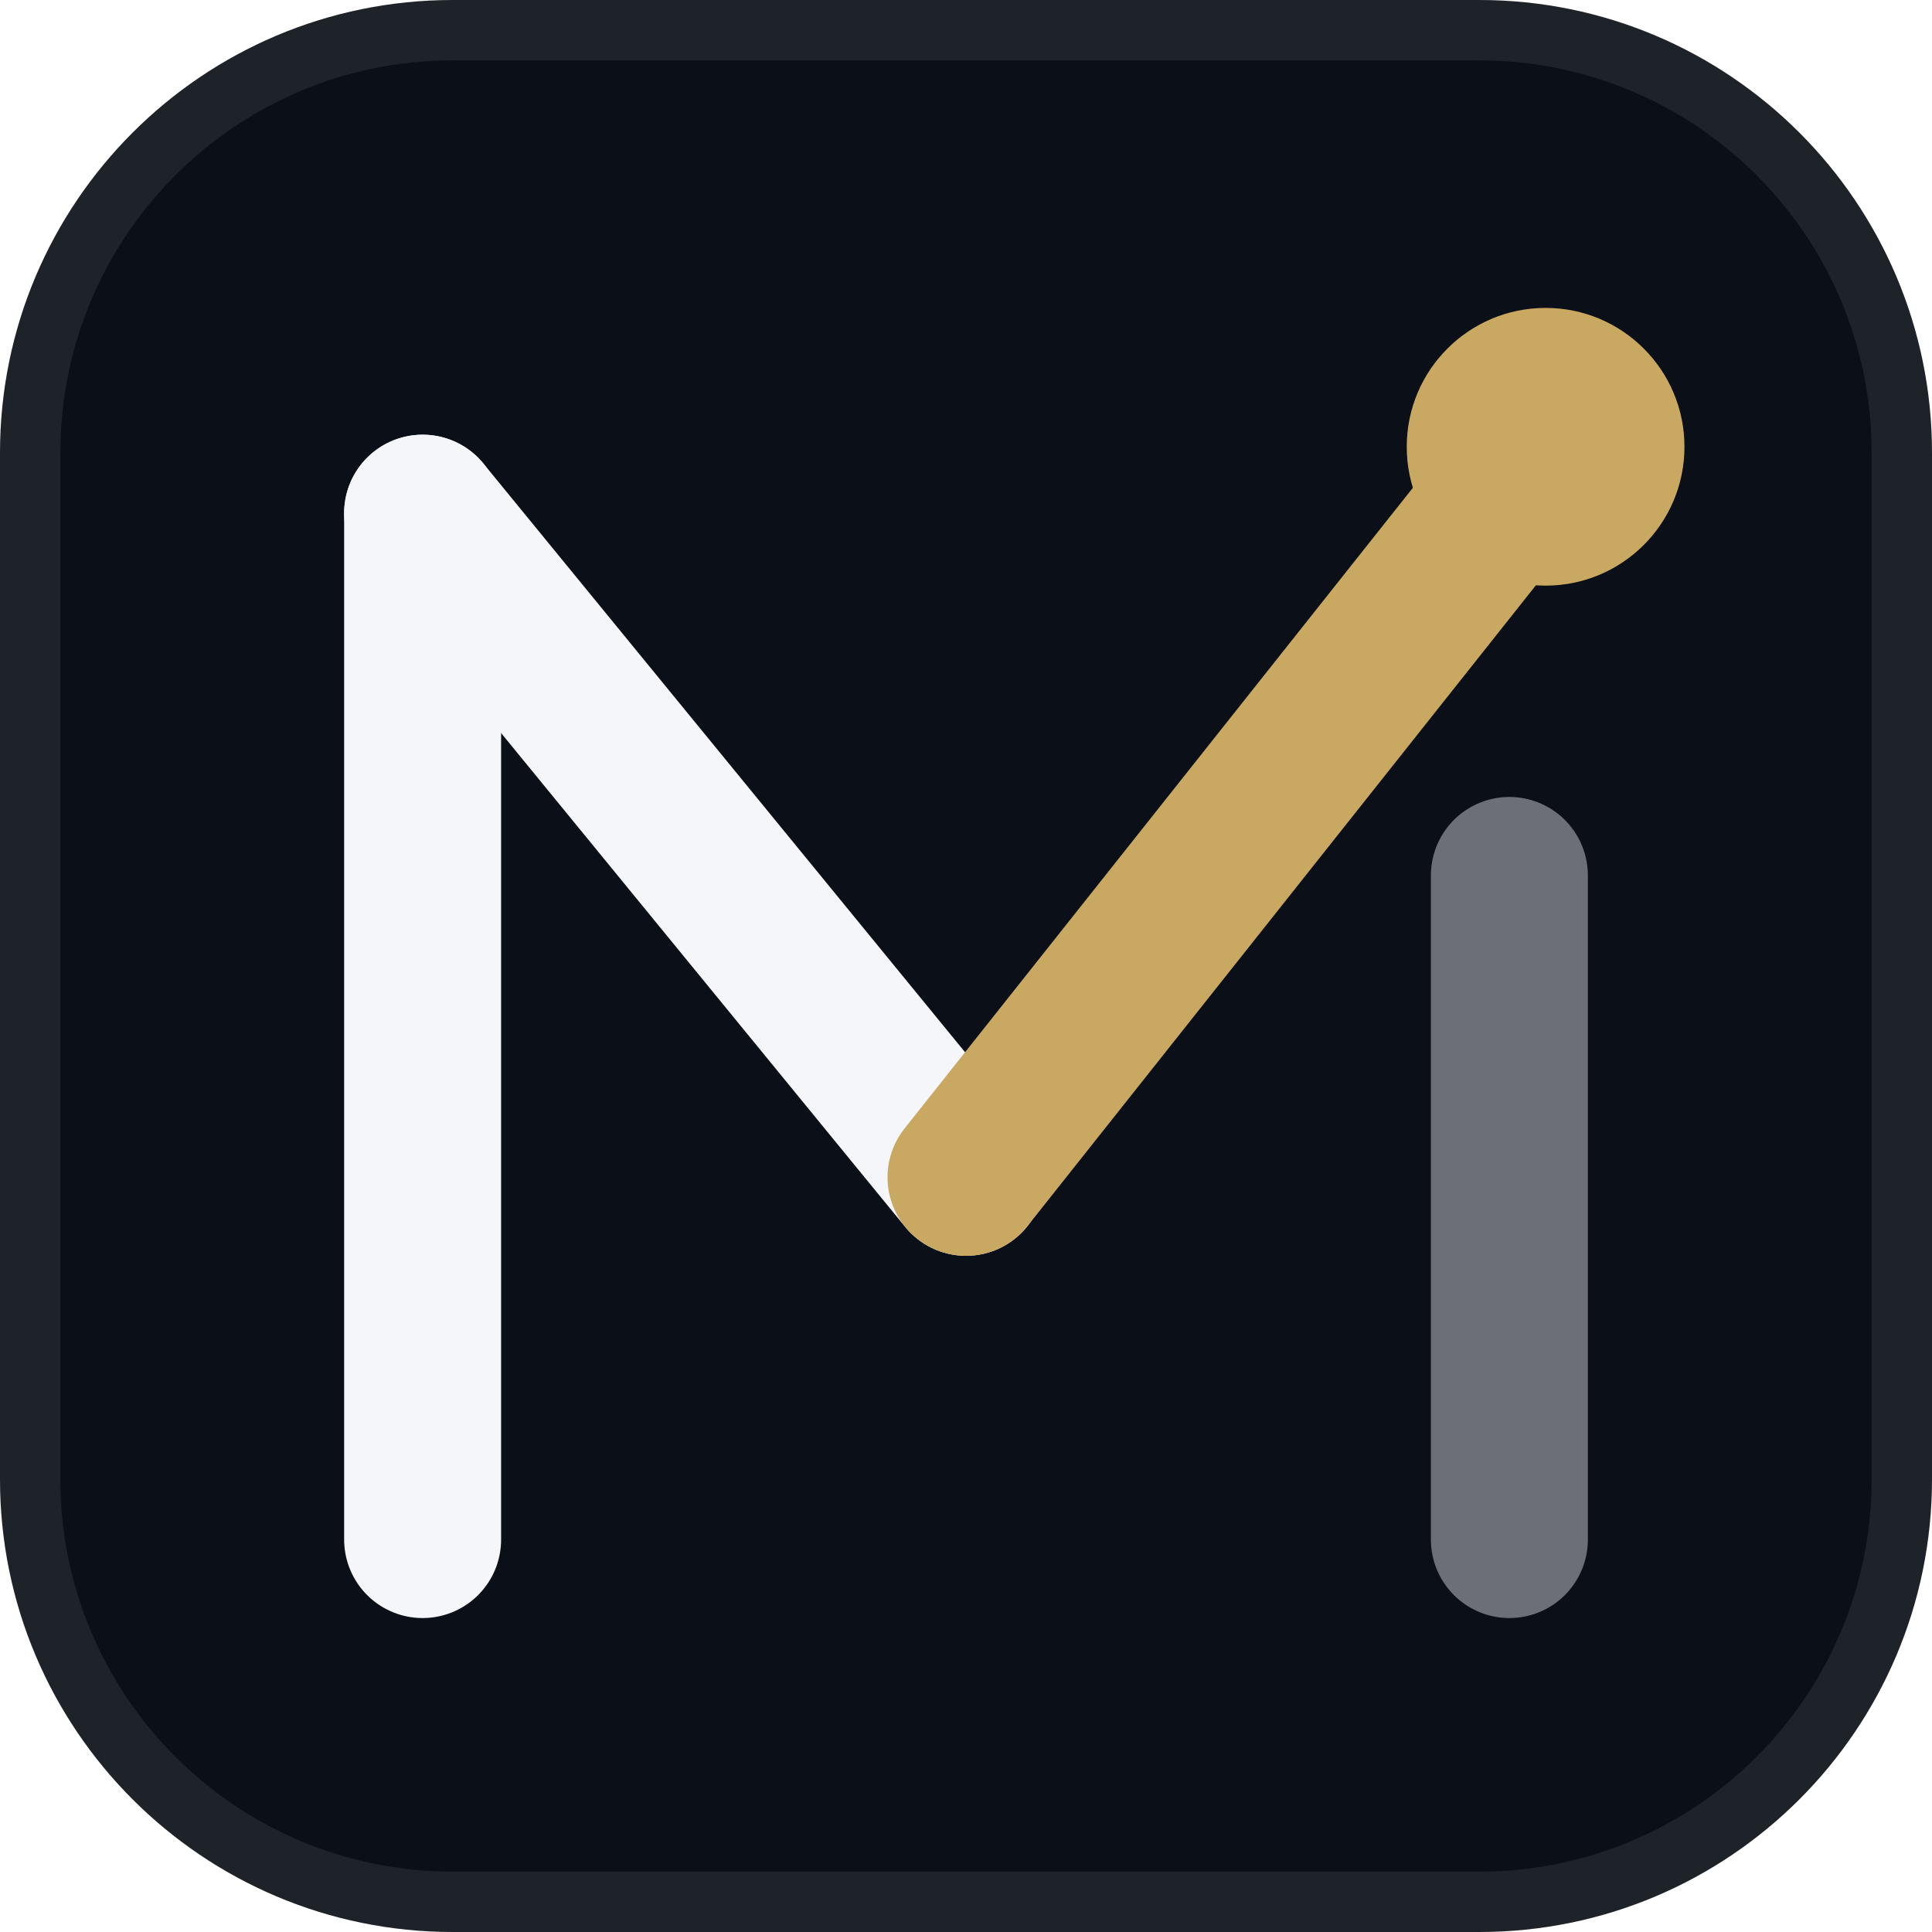
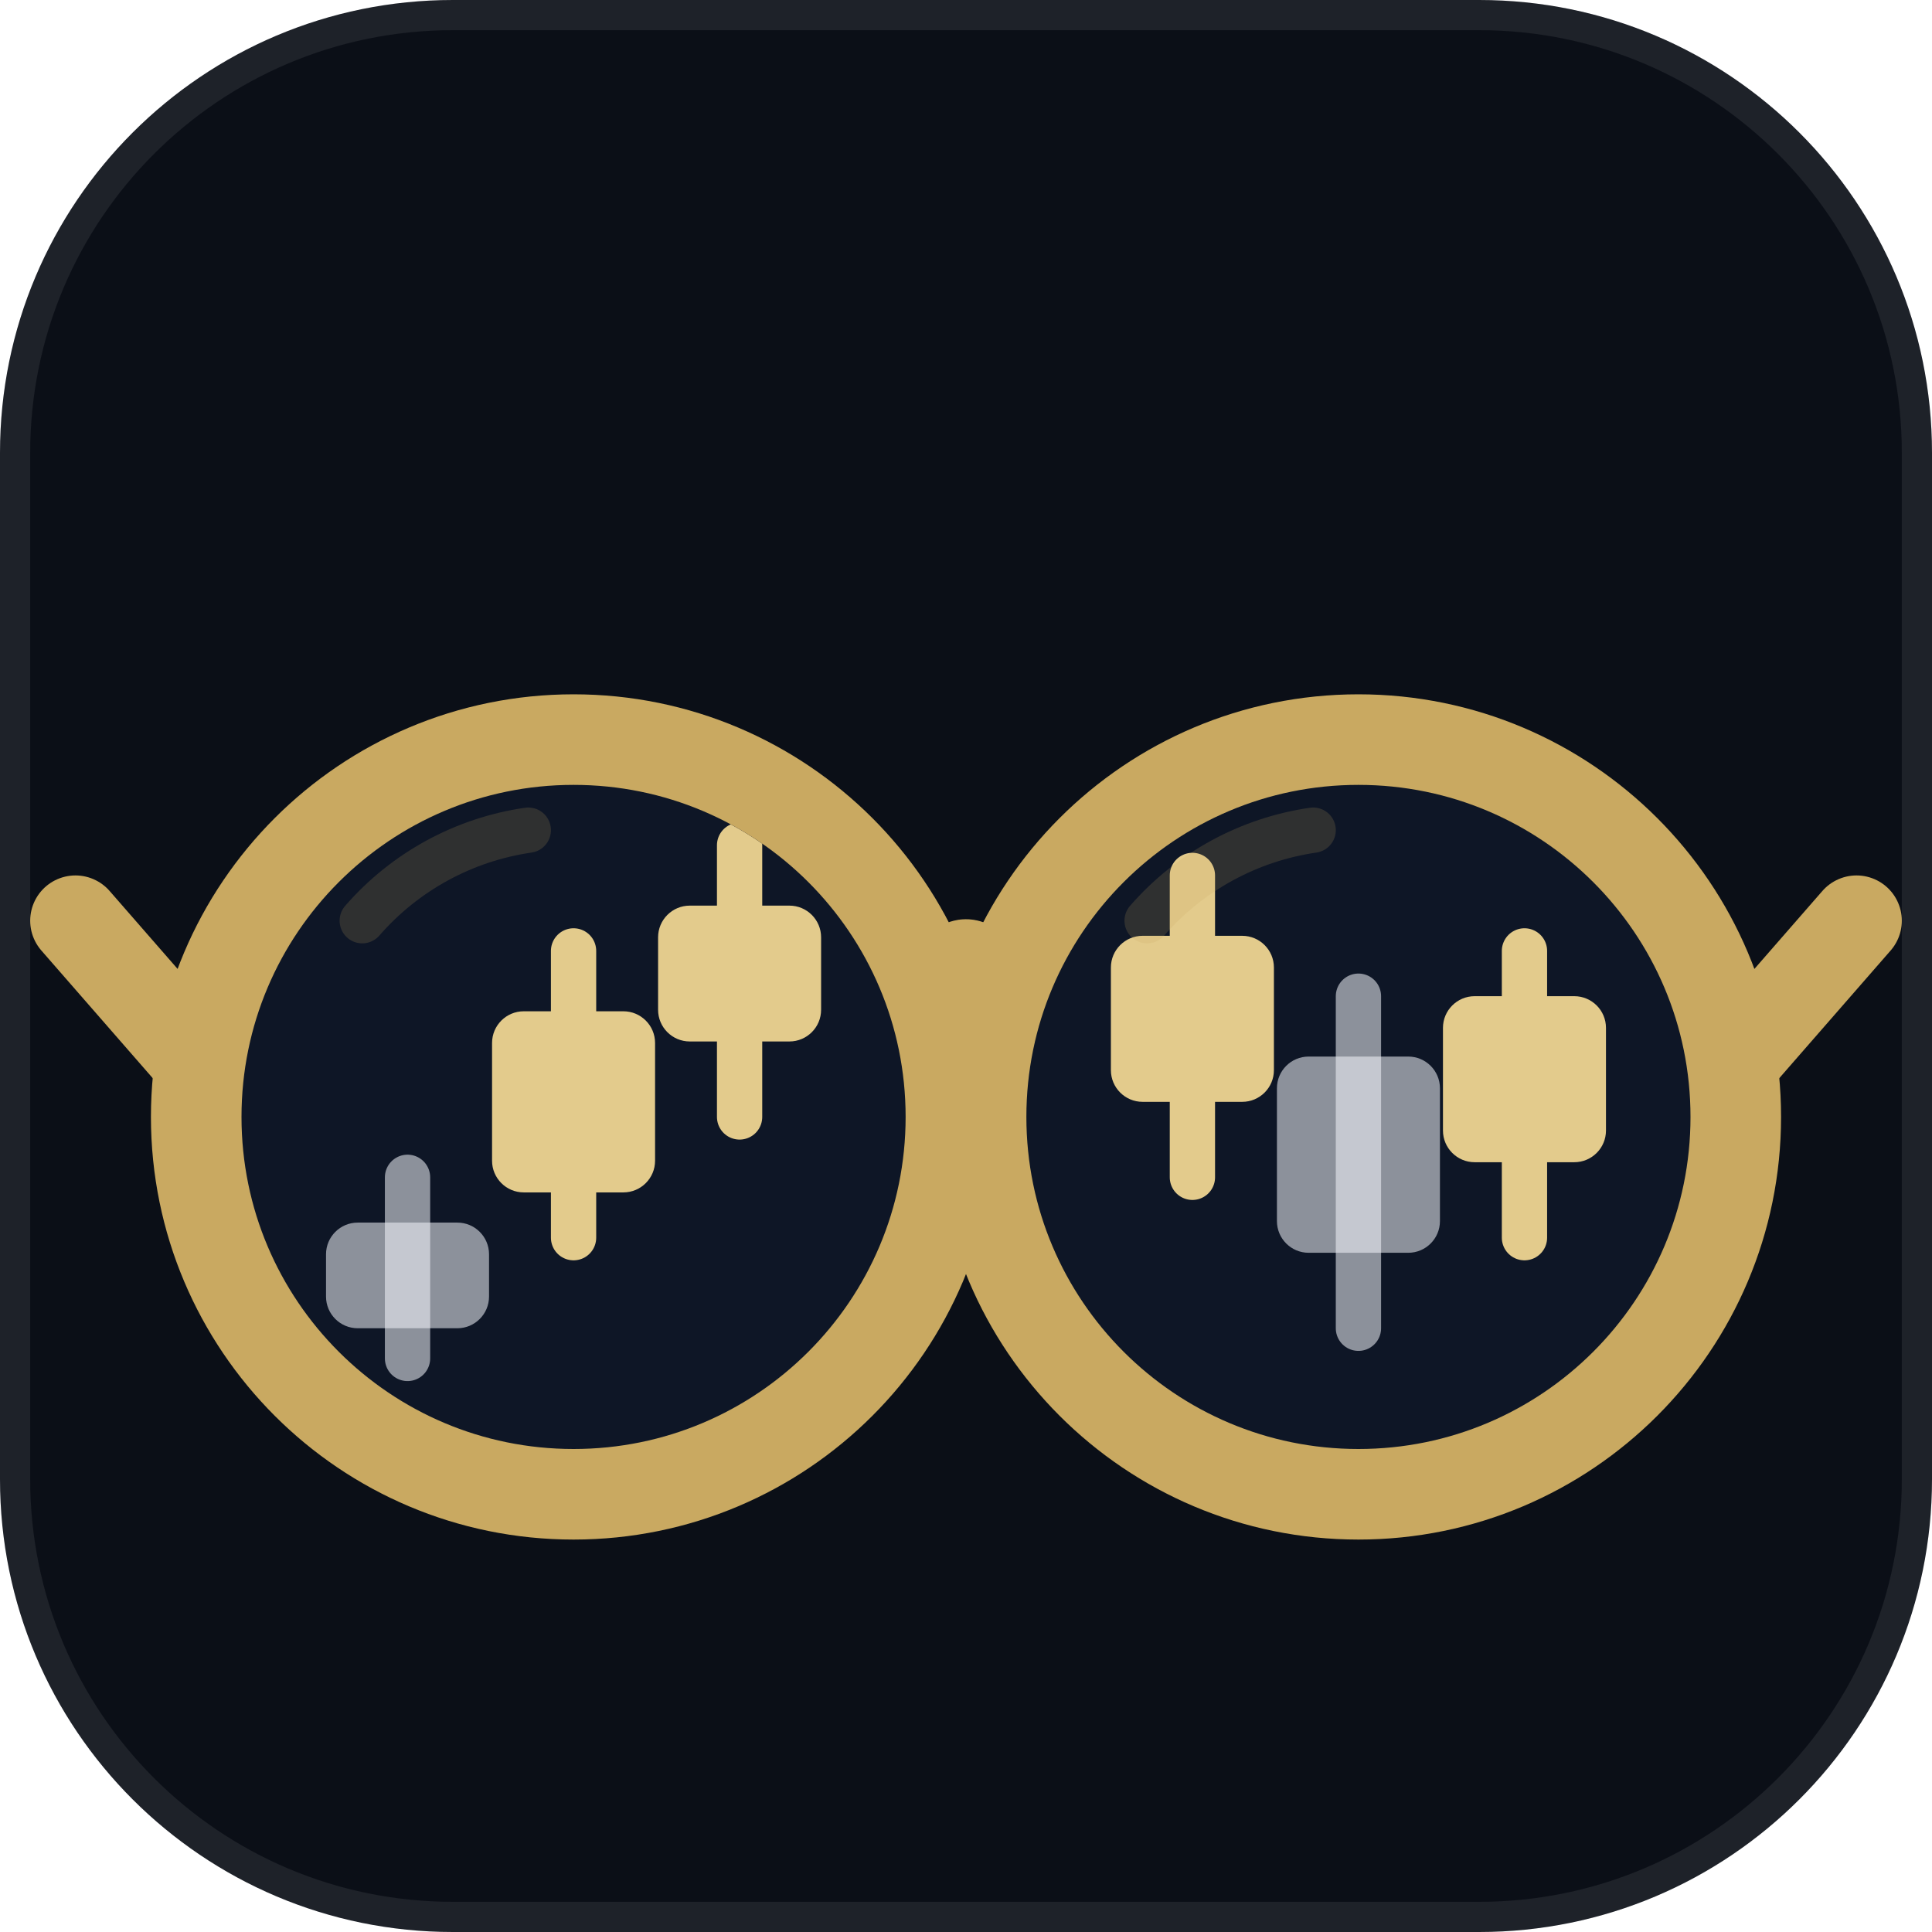
- <svg xmlns="http://www.w3.org/2000/svg" width="32" height="32" viewBox="0 0 32 32" fill="none">
-   <rect width="32" height="32" rx="7.5" fill="#0B0F17" />
-   <rect x="0.5" y="0.5" width="31" height="31" rx="7" stroke="rgba(255,255,255,0.08)" />
-   <path d="M7 25.5V8.5" stroke="#F4F6FA" stroke-width="2.6" stroke-linecap="round" />
-   <path d="M7 8.5L16 19.5" stroke="#F4F6FA" stroke-width="2.6" stroke-linecap="round" stroke-linejoin="round" />
-   <path d="M25 25.5V14.5" stroke="rgba(244,246,250,0.42)" stroke-width="2.6" stroke-linecap="round" />
-   <path d="M16 19.5L25.6 7.4" stroke="#C9A961" stroke-width="2.6" stroke-linecap="round" stroke-linejoin="round" />
-   <circle cx="25.6" cy="7.4" r="2.3" fill="#C9A961" />
+ <svg xmlns="http://www.w3.org/2000/svg" width="64" height="64" viewBox="0 0 64 64" fill="none" role="img" aria-label="MarketLens Capital">
+   <defs>
+     <clipPath id="fav-l">
+       <circle cx="19" cy="37" r="11" />
+     </clipPath>
+     <clipPath id="fav-r">
+       <circle cx="45" cy="37" r="11" />
+     </clipPath>
+   </defs>
+   <rect width="64" height="64" rx="15" fill="#0B0F17" />
+   <rect x="0.5" y="0.5" width="63" height="63" rx="14.5" stroke="rgba(255,255,255,0.08)" />
+   <circle cx="19" cy="37" r="12.5" fill="#0E1626" />
+   <circle cx="45" cy="37" r="12.5" fill="#0E1626" />
+   <g clip-path="url(#fav-l)">
+     <line x1="13.5" y1="39" x2="13.5" y2="45" stroke="rgba(244,246,250,0.55)" stroke-width="1.5" stroke-linecap="round" />
+     <rect x="10.8" y="40.5" width="5.4" height="3.5" rx="1.05" fill="rgba(244,246,250,0.55)" />
+     <line x1="19" y1="31.5" x2="19" y2="41" stroke="#E3CB8C" stroke-width="1.5" stroke-linecap="round" />
+     <rect x="16.3" y="33.5" width="5.4" height="6" rx="1.05" fill="#E3CB8C" />
+     <line x1="24.5" y1="28" x2="24.5" y2="37" stroke="#E3CB8C" stroke-width="1.5" stroke-linecap="round" />
+     <rect x="21.8" y="30" width="5.4" height="4.5" rx="1.05" fill="#E3CB8C" />
+   </g>
+   <g clip-path="url(#fav-r)">
+     <line x1="39.5" y1="29" x2="39.5" y2="39" stroke="#E3CB8C" stroke-width="1.5" stroke-linecap="round" />
+     <rect x="36.8" y="31" width="5.4" height="5.5" rx="1.05" fill="#E3CB8C" />
+     <line x1="45" y1="33" x2="45" y2="44" stroke="rgba(244,246,250,0.55)" stroke-width="1.5" stroke-linecap="round" />
+     <rect x="42.3" y="35" width="5.4" height="6.5" rx="1.05" fill="rgba(244,246,250,0.55)" />
+     <line x1="50.5" y1="31.5" x2="50.5" y2="41" stroke="#E3CB8C" stroke-width="1.5" stroke-linecap="round" />
+     <rect x="47.8" y="33" width="5.4" height="5.5" rx="1.05" fill="#E3CB8C" />
+   </g>
+   <circle cx="19" cy="37" r="12.5" stroke="#C9A961" stroke-width="3" />
+   <circle cx="45" cy="37" r="12.5" stroke="#C9A961" stroke-width="3" />
+   <path d="M31.2 34.2C31.6 31.2 32.4 31.2 32.8 34.2" stroke="#C9A961" stroke-width="3" stroke-linecap="round" />
+   <path d="M6.6 35.2L2.5 30.5" stroke="#C9A961" stroke-width="3" stroke-linecap="round" />
+   <path d="M57.4 35.2L61.5 30.5" stroke="#C9A961" stroke-width="3" stroke-linecap="round" />
+   <path d="M12 30.5a9 9 0 0 1 5.5-3" stroke="rgba(201,169,97,0.18)" stroke-width="1.5" stroke-linecap="round" />
+   <path d="M38 30.5a9 9 0 0 1 5.5-3" stroke="rgba(201,169,97,0.18)" stroke-width="1.5" stroke-linecap="round" />
</svg>
